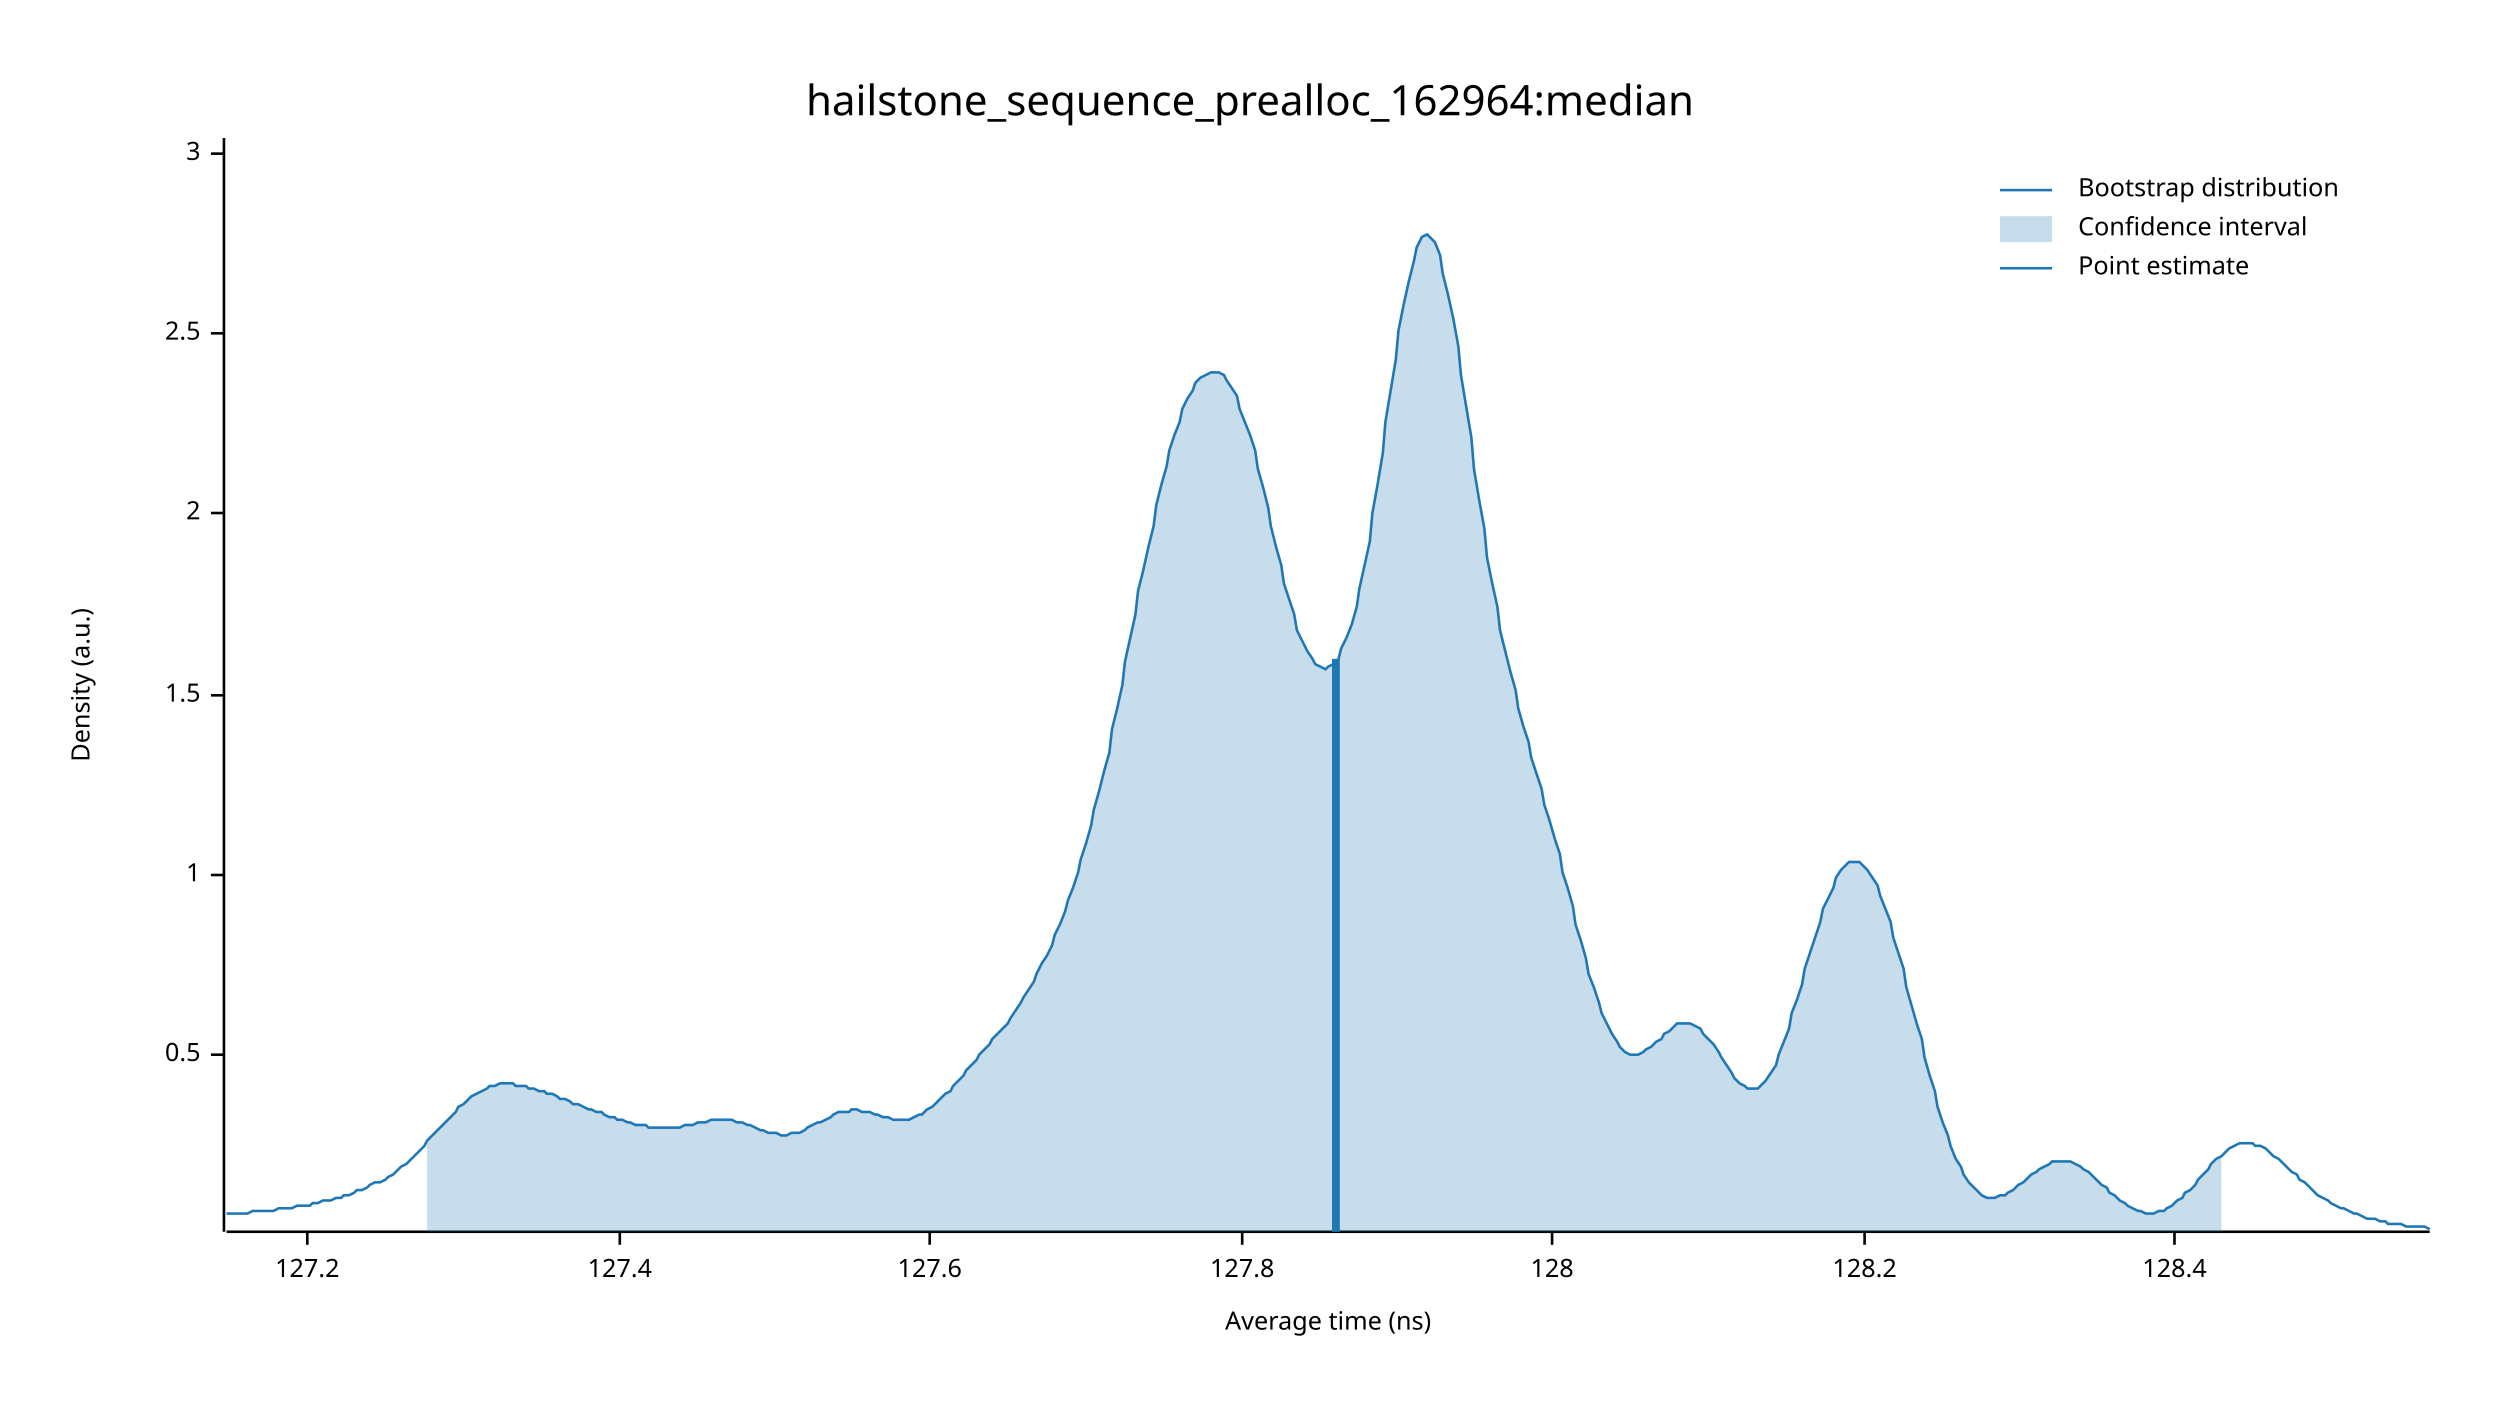
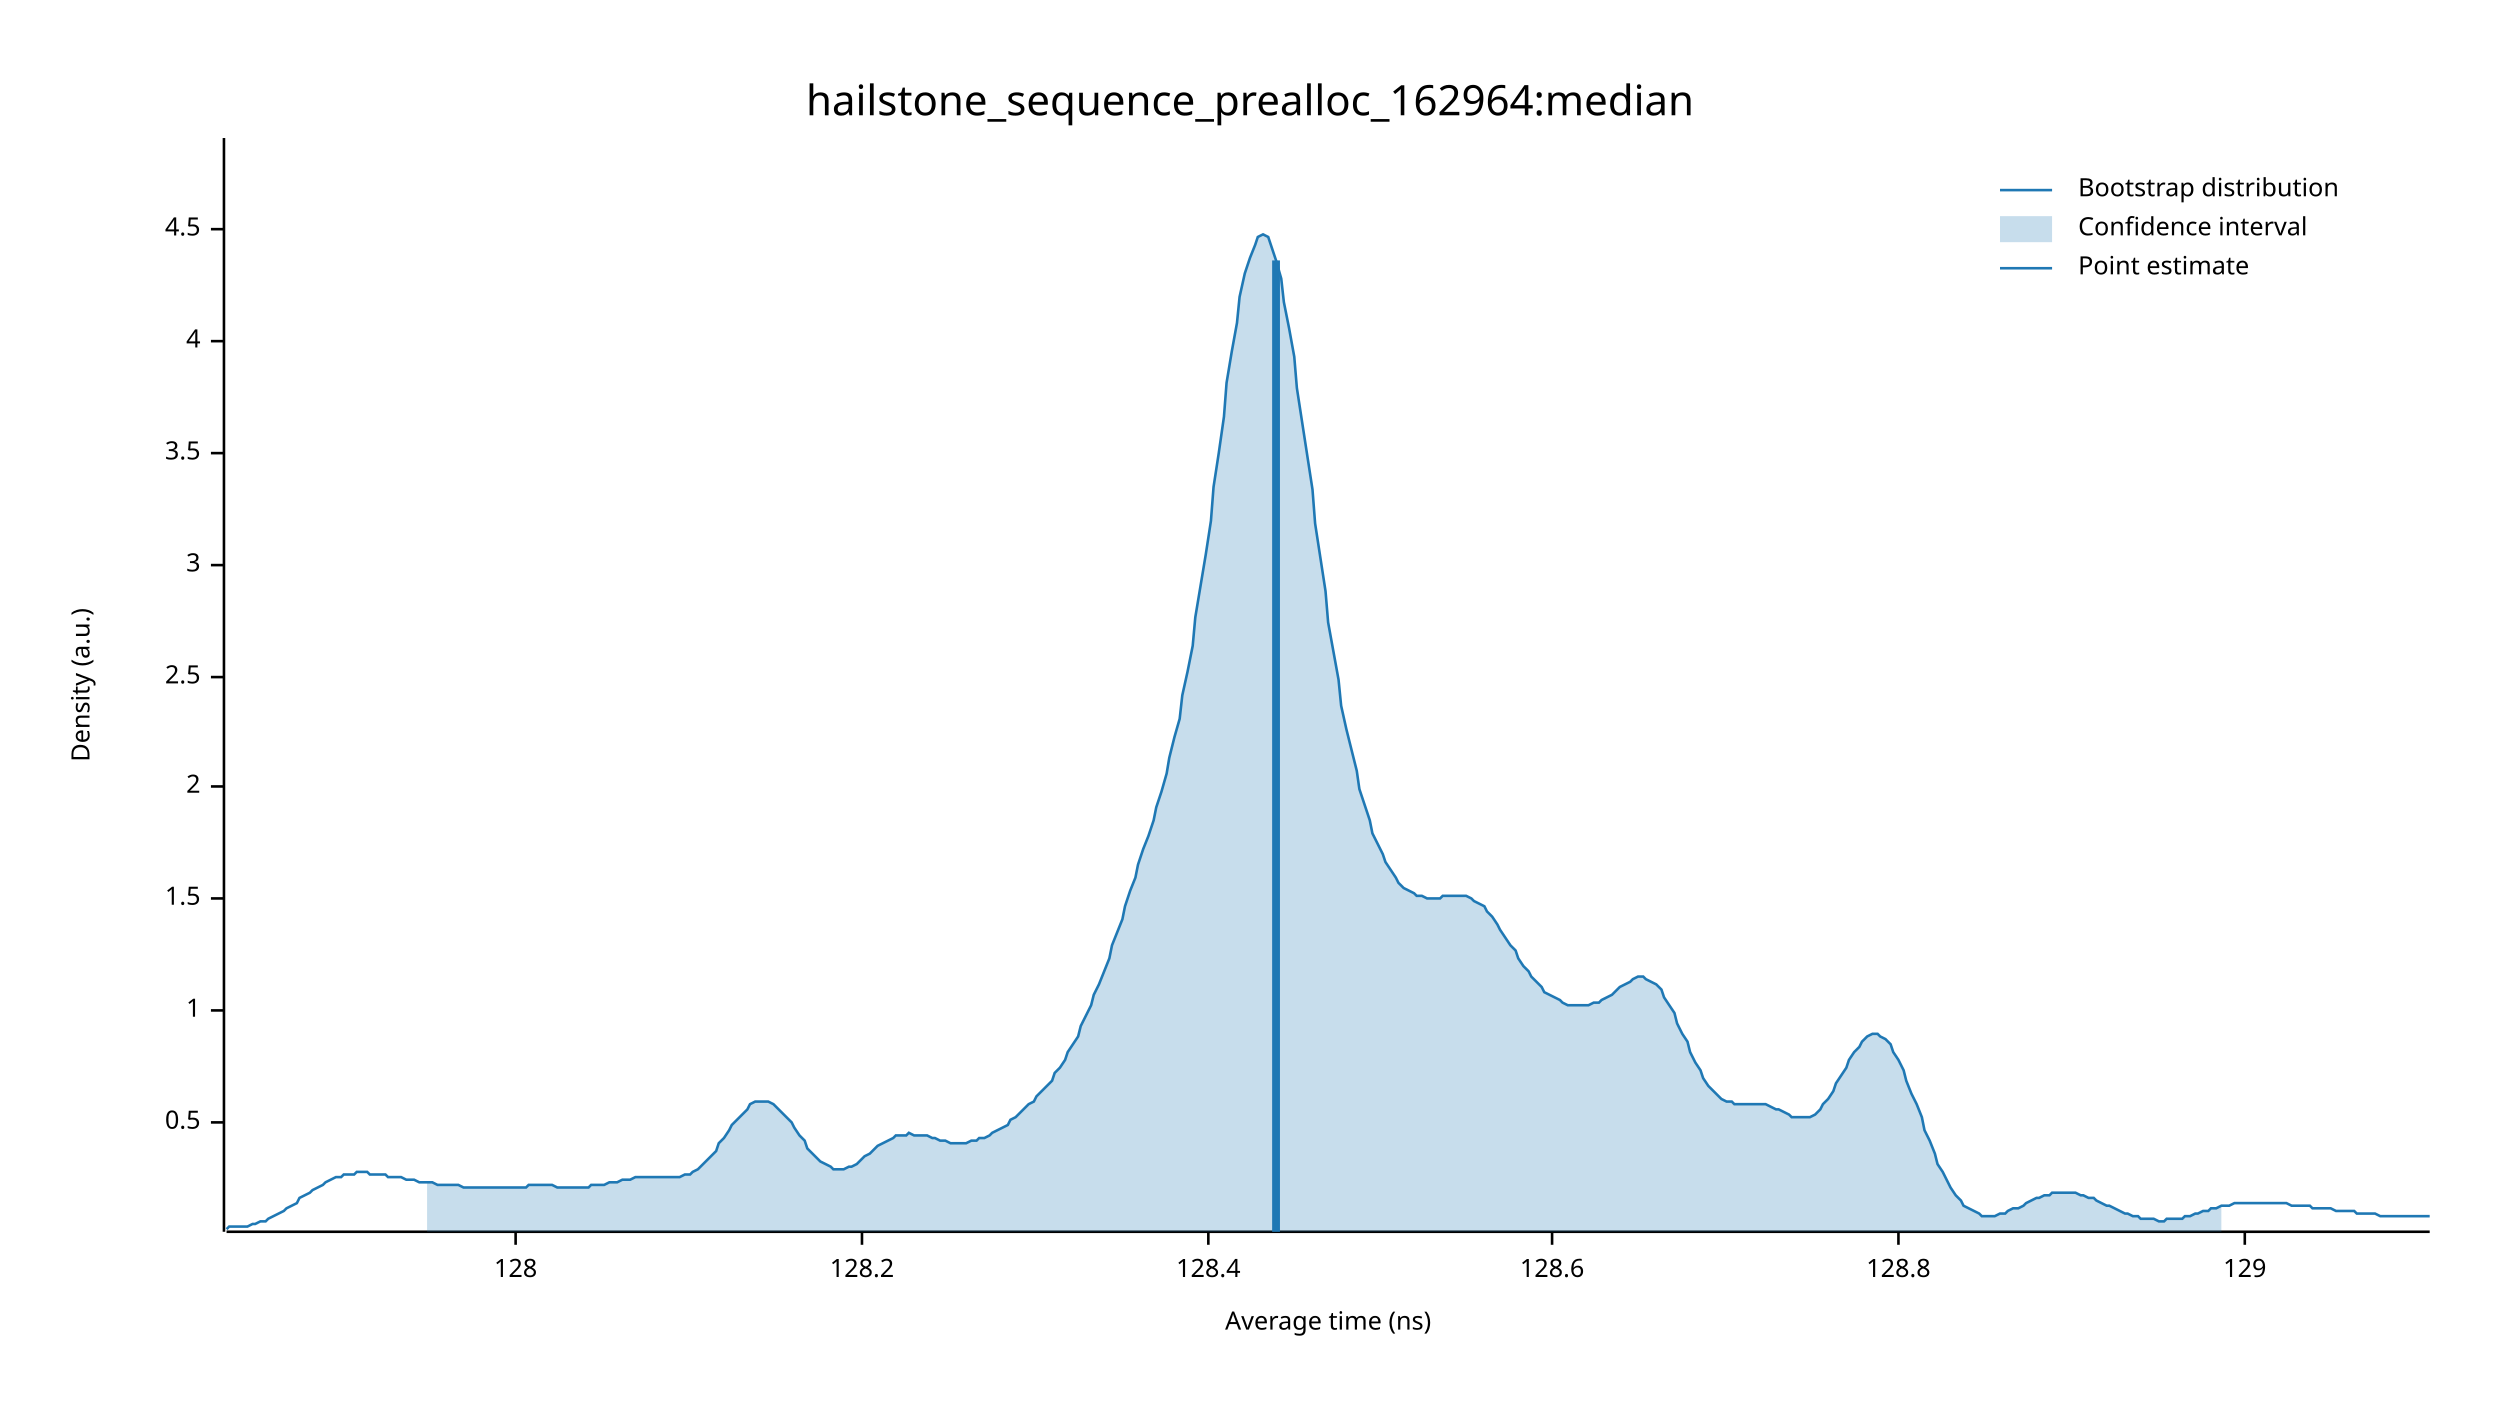
<svg xmlns="http://www.w3.org/2000/svg" width="960" height="540" viewBox="0 0 960 540">
  <text x="480" y="32" dy="0.76em" text-anchor="middle" font-family="sans-serif" font-size="16.129" opacity="1" fill="#000000">
hailstone_sequence_prealloc_162964:median
</text>
  <text x="27" y="263" dy="0.76em" text-anchor="middle" font-family="sans-serif" font-size="9.677" opacity="1" fill="#000000" transform="rotate(270, 27, 263)">
Density (a.u.)
</text>
  <text x="510" y="513" dy="-0.5ex" text-anchor="middle" font-family="sans-serif" font-size="9.677" opacity="1" fill="#000000">
Average time (ns)
</text>
  <polyline fill="none" opacity="1" stroke="#000000" stroke-width="1" points="86,53 86,473 " />
-   <text x="77" y="405" dy="0.5ex" text-anchor="end" font-family="sans-serif" font-size="9.677" opacity="1" fill="#000000">
+   <text x="77" y="431" dy="0.5ex" text-anchor="end" font-family="sans-serif" font-size="9.677" opacity="1" fill="#000000">
0.5
</text>
-   <polyline fill="none" opacity="1" stroke="#000000" stroke-width="1" points="81,405 86,405 " />
-   <text x="77" y="336" dy="0.5ex" text-anchor="end" font-family="sans-serif" font-size="9.677" opacity="1" fill="#000000">
+   <polyline fill="none" opacity="1" stroke="#000000" stroke-width="1" points="81,431 86,431 " />
+   <text x="77" y="388" dy="0.5ex" text-anchor="end" font-family="sans-serif" font-size="9.677" opacity="1" fill="#000000">
1
</text>
-   <polyline fill="none" opacity="1" stroke="#000000" stroke-width="1" points="81,336 86,336 " />
-   <text x="77" y="267" dy="0.5ex" text-anchor="end" font-family="sans-serif" font-size="9.677" opacity="1" fill="#000000">
+   <polyline fill="none" opacity="1" stroke="#000000" stroke-width="1" points="81,388 86,388 " />
+   <text x="77" y="345" dy="0.5ex" text-anchor="end" font-family="sans-serif" font-size="9.677" opacity="1" fill="#000000">
1.5
</text>
-   <polyline fill="none" opacity="1" stroke="#000000" stroke-width="1" points="81,267 86,267 " />
-   <text x="77" y="197" dy="0.5ex" text-anchor="end" font-family="sans-serif" font-size="9.677" opacity="1" fill="#000000">
+   <polyline fill="none" opacity="1" stroke="#000000" stroke-width="1" points="81,345 86,345 " />
+   <text x="77" y="302" dy="0.5ex" text-anchor="end" font-family="sans-serif" font-size="9.677" opacity="1" fill="#000000">
2
</text>
-   <polyline fill="none" opacity="1" stroke="#000000" stroke-width="1" points="81,197 86,197 " />
-   <text x="77" y="128" dy="0.5ex" text-anchor="end" font-family="sans-serif" font-size="9.677" opacity="1" fill="#000000">
+   <polyline fill="none" opacity="1" stroke="#000000" stroke-width="1" points="81,302 86,302 " />
+   <text x="77" y="260" dy="0.5ex" text-anchor="end" font-family="sans-serif" font-size="9.677" opacity="1" fill="#000000">
2.5
</text>
-   <polyline fill="none" opacity="1" stroke="#000000" stroke-width="1" points="81,128 86,128 " />
-   <text x="77" y="59" dy="0.5ex" text-anchor="end" font-family="sans-serif" font-size="9.677" opacity="1" fill="#000000">
+   <polyline fill="none" opacity="1" stroke="#000000" stroke-width="1" points="81,260 86,260 " />
+   <text x="77" y="217" dy="0.5ex" text-anchor="end" font-family="sans-serif" font-size="9.677" opacity="1" fill="#000000">
3
</text>
-   <polyline fill="none" opacity="1" stroke="#000000" stroke-width="1" points="81,59 86,59 " />
+   <polyline fill="none" opacity="1" stroke="#000000" stroke-width="1" points="81,217 86,217 " />
+   <text x="77" y="174" dy="0.5ex" text-anchor="end" font-family="sans-serif" font-size="9.677" opacity="1" fill="#000000">
+ 3.5
+ </text>
+   <polyline fill="none" opacity="1" stroke="#000000" stroke-width="1" points="81,174 86,174 " />
+   <text x="77" y="131" dy="0.5ex" text-anchor="end" font-family="sans-serif" font-size="9.677" opacity="1" fill="#000000">
+ 4
+ </text>
+   <polyline fill="none" opacity="1" stroke="#000000" stroke-width="1" points="81,131 86,131 " />
+   <text x="77" y="88" dy="0.5ex" text-anchor="end" font-family="sans-serif" font-size="9.677" opacity="1" fill="#000000">
+ 4.5
+ </text>
+   <polyline fill="none" opacity="1" stroke="#000000" stroke-width="1" points="81,88 86,88 " />
  <polyline fill="none" opacity="1" stroke="#000000" stroke-width="1" points="87,473 933,473 " />
-   <text x="118" y="483" dy="0.76em" text-anchor="middle" font-family="sans-serif" font-size="9.677" opacity="1" fill="#000000">
- 127.2
- </text>
-   <polyline fill="none" opacity="1" stroke="#000000" stroke-width="1" points="118,473 118,478 " />
-   <text x="238" y="483" dy="0.76em" text-anchor="middle" font-family="sans-serif" font-size="9.677" opacity="1" fill="#000000">
- 127.4
- </text>
-   <polyline fill="none" opacity="1" stroke="#000000" stroke-width="1" points="238,473 238,478 " />
-   <text x="357" y="483" dy="0.76em" text-anchor="middle" font-family="sans-serif" font-size="9.677" opacity="1" fill="#000000">
- 127.6
- </text>
-   <polyline fill="none" opacity="1" stroke="#000000" stroke-width="1" points="357,473 357,478 " />
-   <text x="477" y="483" dy="0.76em" text-anchor="middle" font-family="sans-serif" font-size="9.677" opacity="1" fill="#000000">
- 127.8
- </text>
-   <polyline fill="none" opacity="1" stroke="#000000" stroke-width="1" points="477,473 477,478 " />
-   <text x="596" y="483" dy="0.76em" text-anchor="middle" font-family="sans-serif" font-size="9.677" opacity="1" fill="#000000">
+   <text x="198" y="483" dy="0.76em" text-anchor="middle" font-family="sans-serif" font-size="9.677" opacity="1" fill="#000000">
128
</text>
-   <polyline fill="none" opacity="1" stroke="#000000" stroke-width="1" points="596,473 596,478 " />
-   <text x="716" y="483" dy="0.76em" text-anchor="middle" font-family="sans-serif" font-size="9.677" opacity="1" fill="#000000">
+   <polyline fill="none" opacity="1" stroke="#000000" stroke-width="1" points="198,473 198,478 " />
+   <text x="331" y="483" dy="0.76em" text-anchor="middle" font-family="sans-serif" font-size="9.677" opacity="1" fill="#000000">
128.2
</text>
-   <polyline fill="none" opacity="1" stroke="#000000" stroke-width="1" points="716,473 716,478 " />
-   <text x="835" y="483" dy="0.76em" text-anchor="middle" font-family="sans-serif" font-size="9.677" opacity="1" fill="#000000">
+   <polyline fill="none" opacity="1" stroke="#000000" stroke-width="1" points="331,473 331,478 " />
+   <text x="464" y="483" dy="0.76em" text-anchor="middle" font-family="sans-serif" font-size="9.677" opacity="1" fill="#000000">
128.4
</text>
-   <polyline fill="none" opacity="1" stroke="#000000" stroke-width="1" points="835,473 835,478 " />
-   <polyline fill="none" opacity="1" stroke="#1F78B4" stroke-width="1" points="87,466 88,466 90,466 92,466 93,466 95,466 97,465 98,465 100,465 102,465 103,465 105,465 107,464 109,464 110,464 112,464 114,463 115,463 117,463 119,463 120,462 122,462 124,461 125,461 127,461 129,460 131,460 132,459 134,459 136,458 137,457 139,457 141,456 142,455 144,454 146,454 148,453 149,452 151,451 153,449 154,448 156,447 158,445 159,444 161,442 163,440 164,438 166,436 168,434 170,432 171,431 173,429 175,427 176,425 178,424 180,422 181,421 183,420 185,419 187,418 188,417 190,417 192,416 193,416 195,416 197,416 198,417 200,417 202,417 203,418 205,418 207,419 209,419 210,420 212,420 214,421 215,422 217,422 219,423 220,424 222,424 224,425 226,426 227,426 229,427 231,427 232,428 234,429 236,429 237,430 239,430 241,431 242,431 244,432 246,432 248,432 249,433 251,433 253,433 254,433 256,433 258,433 259,433 261,433 263,432 265,432 266,432 268,431 270,431 271,431 273,430 275,430 276,430 278,430 280,430 281,430 283,431 285,431 287,432 288,432 290,433 292,434 293,434 295,435 297,435 298,435 300,436 302,436 304,435 305,435 307,435 309,434 310,433 312,432 314,431 315,431 317,430 319,429 320,428 322,427 324,427 326,427 327,426 329,426 331,427 332,427 334,427 336,428 337,428 339,429 341,429 343,430 344,430 346,430 348,430 349,430 351,429 353,428 354,428 356,426 358,425 359,424 361,422 363,420 365,419 366,417 368,415 370,413 371,411 373,409 375,407 376,405 378,403 380,401 381,399 383,397 385,395 387,393 388,391 390,388 392,385 393,383 395,380 397,377 398,374 400,370 402,367 404,363 405,359 407,355 409,350 410,346 412,341 414,335 415,330 417,324 419,317 420,311 422,304 424,296 426,289 427,280 429,272 431,263 432,254 434,245 436,236 437,227 439,219 441,210 443,202 444,194 446,186 448,179 449,173 451,167 453,162 454,157 456,153 458,150 459,147 461,145 463,144 465,143 466,143 468,143 470,144 471,146 473,149 475,152 476,157 478,162 480,167 482,173 483,180 485,187 487,195 488,202 490,210 492,217 493,224 495,230 497,236 498,242 500,246 502,250 504,253 505,255 507,256 509,257 510,256 512,255 514,253 515,249 517,245 519,240 521,233 522,226 524,217 526,208 527,197 529,186 531,174 532,162 534,150 536,138 537,127 539,117 541,108 543,100 544,95 546,91 548,90 549,91 551,93 553,98 554,105 556,113 558,122 560,133 561,144 563,156 565,168 566,180 568,192 570,203 571,214 573,224 575,233 576,242 578,250 580,258 582,265 583,272 585,279 587,285 588,291 590,297 592,303 593,309 595,315 597,322 599,328 600,335 602,341 604,348 605,355 607,361 609,368 610,374 612,379 614,385 615,389 617,393 619,397 621,400 622,402 624,404 626,405 627,405 629,405 631,404 632,403 634,402 636,400 638,399 639,397 641,396 643,394 644,393 646,393 648,393 649,393 651,394 653,395 654,397 656,399 658,401 660,404 661,406 663,409 665,412 666,414 668,416 670,417 671,418 673,418 675,418 676,417 678,415 680,412 682,409 683,405 685,400 687,395 688,389 690,384 692,378 693,372 695,366 697,360 699,354 700,349 702,345 704,341 705,337 707,334 709,332 710,331 712,331 714,331 715,332 717,334 719,337 721,340 722,344 724,349 726,354 727,360 729,366 731,372 732,379 734,386 736,393 738,399 739,406 741,413 743,419 744,425 746,431 748,436 749,440 751,445 753,448 754,451 756,454 758,456 760,458 761,459 763,460 765,460 766,460 768,459 770,459 771,458 773,457 775,455 777,454 778,453 780,451 782,450 783,449 785,448 787,447 788,446 790,446 792,446 793,446 795,446 797,447 799,448 800,449 802,450 804,452 805,453 807,455 809,456 810,458 812,459 814,461 816,462 817,463 819,464 821,465 822,465 824,466 826,466 827,466 829,465 831,465 832,464 834,463 836,461 838,460 839,458 841,457 843,455 844,453 846,451 848,449 849,447 851,445 853,444 855,442 856,441 858,440 860,439 861,439 863,439 865,439 866,440 868,440 870,441 871,442 873,444 875,445 877,447 878,448 880,450 882,451 883,453 885,454 887,456 888,457 890,459 892,460 894,461 895,462 897,463 899,464 900,464 902,465 904,466 905,466 907,467 909,468 910,468 912,468 914,469 916,469 917,470 919,470 921,470 922,470 924,471 926,471 927,471 929,471 931,471 933,472 " />
-   <polygon opacity="0.25" fill="#1F78B4" points="164,438 166,436 168,434 170,432 171,431 173,429 175,427 176,425 178,424 180,422 181,421 183,420 185,419 187,418 188,417 190,417 192,416 193,416 195,416 197,416 198,417 200,417 202,417 203,418 205,418 207,419 209,419 210,420 212,420 214,421 215,422 217,422 219,423 220,424 222,424 224,425 226,426 227,426 229,427 231,427 232,428 234,429 236,429 237,430 239,430 241,431 242,431 244,432 246,432 248,432 249,433 251,433 253,433 254,433 256,433 258,433 259,433 261,433 263,432 265,432 266,432 268,431 270,431 271,431 273,430 275,430 276,430 278,430 280,430 281,430 283,431 285,431 287,432 288,432 290,433 292,434 293,434 295,435 297,435 298,435 300,436 302,436 304,435 305,435 307,435 309,434 310,433 312,432 314,431 315,431 317,430 319,429 320,428 322,427 324,427 326,427 327,426 329,426 331,427 332,427 334,427 336,428 337,428 339,429 341,429 343,430 344,430 346,430 348,430 349,430 351,429 353,428 354,428 356,426 358,425 359,424 361,422 363,420 365,419 366,417 368,415 370,413 371,411 373,409 375,407 376,405 378,403 380,401 381,399 383,397 385,395 387,393 388,391 390,388 392,385 393,383 395,380 397,377 398,374 400,370 402,367 404,363 405,359 407,355 409,350 410,346 412,341 414,335 415,330 417,324 419,317 420,311 422,304 424,296 426,289 427,280 429,272 431,263 432,254 434,245 436,236 437,227 439,219 441,210 443,202 444,194 446,186 448,179 449,173 451,167 453,162 454,157 456,153 458,150 459,147 461,145 463,144 465,143 466,143 468,143 470,144 471,146 473,149 475,152 476,157 478,162 480,167 482,173 483,180 485,187 487,195 488,202 490,210 492,217 493,224 495,230 497,236 498,242 500,246 502,250 504,253 505,255 507,256 509,257 510,256 512,255 514,253 515,249 517,245 519,240 521,233 522,226 524,217 526,208 527,197 529,186 531,174 532,162 534,150 536,138 537,127 539,117 541,108 543,100 544,95 546,91 548,90 549,91 551,93 553,98 554,105 556,113 558,122 560,133 561,144 563,156 565,168 566,180 568,192 570,203 571,214 573,224 575,233 576,242 578,250 580,258 582,265 583,272 585,279 587,285 588,291 590,297 592,303 593,309 595,315 597,322 599,328 600,335 602,341 604,348 605,355 607,361 609,368 610,374 612,379 614,385 615,389 617,393 619,397 621,400 622,402 624,404 626,405 627,405 629,405 631,404 632,403 634,402 636,400 638,399 639,397 641,396 643,394 644,393 646,393 648,393 649,393 651,394 653,395 654,397 656,399 658,401 660,404 661,406 663,409 665,412 666,414 668,416 670,417 671,418 673,418 675,418 676,417 678,415 680,412 682,409 683,405 685,400 687,395 688,389 690,384 692,378 693,372 695,366 697,360 699,354 700,349 702,345 704,341 705,337 707,334 709,332 710,331 712,331 714,331 715,332 717,334 719,337 721,340 722,344 724,349 726,354 727,360 729,366 731,372 732,379 734,386 736,393 738,399 739,406 741,413 743,419 744,425 746,431 748,436 749,440 751,445 753,448 754,451 756,454 758,456 760,458 761,459 763,460 765,460 766,460 768,459 770,459 771,458 773,457 775,455 777,454 778,453 780,451 782,450 783,449 785,448 787,447 788,446 790,446 792,446 793,446 795,446 797,447 799,448 800,449 802,450 804,452 805,453 807,455 809,456 810,458 812,459 814,461 816,462 817,463 819,464 821,465 822,465 824,466 826,466 827,466 829,465 831,465 832,464 834,463 836,461 838,460 839,458 841,457 843,455 844,453 846,451 848,449 849,447 851,445 853,444 853,473 164,473 " />
-   <polyline fill="none" opacity="1" stroke="#1F78B4" stroke-width="3" points="513,473 513,253 " />
+   <polyline fill="none" opacity="1" stroke="#000000" stroke-width="1" points="464,473 464,478 " />
+   <text x="596" y="483" dy="0.76em" text-anchor="middle" font-family="sans-serif" font-size="9.677" opacity="1" fill="#000000">
+ 128.6
+ </text>
+   <polyline fill="none" opacity="1" stroke="#000000" stroke-width="1" points="596,473 596,478 " />
+   <text x="729" y="483" dy="0.76em" text-anchor="middle" font-family="sans-serif" font-size="9.677" opacity="1" fill="#000000">
+ 128.8
+ </text>
+   <polyline fill="none" opacity="1" stroke="#000000" stroke-width="1" points="729,473 729,478 " />
+   <text x="862" y="483" dy="0.76em" text-anchor="middle" font-family="sans-serif" font-size="9.677" opacity="1" fill="#000000">
+ 129
+ </text>
+   <polyline fill="none" opacity="1" stroke="#000000" stroke-width="1" points="862,473 862,478 " />
+   <polyline fill="none" opacity="1" stroke="#1F78B4" stroke-width="1" points="87,472 88,471 90,471 92,471 93,471 95,471 97,470 98,470 100,469 102,469 103,468 105,467 107,466 109,465 110,464 112,463 114,462 115,460 117,459 119,458 120,457 122,456 124,455 125,454 127,453 129,452 131,452 132,451 134,451 136,451 137,450 139,450 141,450 142,451 144,451 146,451 148,451 149,452 151,452 153,452 154,452 156,453 158,453 159,453 161,454 163,454 164,454 166,454 168,455 170,455 171,455 173,455 175,455 176,455 178,456 180,456 181,456 183,456 185,456 187,456 188,456 190,456 192,456 193,456 195,456 197,456 198,456 200,456 202,456 203,455 205,455 207,455 209,455 210,455 212,455 214,456 215,456 217,456 219,456 220,456 222,456 224,456 226,456 227,455 229,455 231,455 232,455 234,454 236,454 237,454 239,453 241,453 242,453 244,452 246,452 248,452 249,452 251,452 253,452 254,452 256,452 258,452 259,452 261,452 263,451 265,451 266,450 268,449 270,447 271,446 273,444 275,442 276,439 278,437 280,434 281,432 283,430 285,428 287,426 288,424 290,423 292,423 293,423 295,423 297,424 298,425 300,427 302,429 304,431 305,433 307,436 309,438 310,441 312,443 314,445 315,446 317,447 319,448 320,449 322,449 324,449 326,448 327,448 329,447 331,445 332,444 334,443 336,441 337,440 339,439 341,438 343,437 344,436 346,436 348,436 349,435 351,436 353,436 354,436 356,436 358,437 359,437 361,438 363,438 365,439 366,439 368,439 370,439 371,439 373,438 375,438 376,437 378,437 380,436 381,435 383,434 385,433 387,432 388,430 390,429 392,427 393,426 395,424 397,423 398,421 400,419 402,417 404,415 405,412 407,410 409,407 410,404 412,401 414,398 415,394 417,390 419,386 420,382 422,378 424,373 426,368 427,363 429,358 431,353 432,348 434,342 436,337 437,332 439,326 441,321 443,315 444,310 446,304 448,297 449,291 451,283 453,276 454,267 456,258 458,248 459,237 461,225 463,213 465,200 466,187 468,174 470,160 471,147 473,135 475,124 476,114 478,105 480,99 482,94 483,91 485,90 487,91 488,94 490,100 492,107 493,116 495,126 497,137 498,149 500,162 502,175 504,188 505,201 507,214 509,227 510,239 512,250 514,261 515,271 517,280 519,288 521,296 522,303 524,309 526,315 527,320 529,324 531,328 532,331 534,334 536,337 537,339 539,341 541,342 543,343 544,344 546,344 548,345 549,345 551,345 553,345 554,344 556,344 558,344 560,344 561,344 563,344 565,345 566,346 568,347 570,348 571,350 573,352 575,355 576,357 578,360 580,363 582,365 583,368 585,371 587,373 588,375 590,377 592,379 593,381 595,382 597,383 599,384 600,385 602,386 604,386 605,386 607,386 609,386 610,386 612,385 614,385 615,384 617,383 619,382 621,380 622,379 624,378 626,377 627,376 629,375 631,375 632,376 634,377 636,378 638,380 639,383 641,386 643,389 644,393 646,397 648,400 649,404 651,408 653,411 654,414 656,417 658,419 660,421 661,422 663,423 665,423 666,424 668,424 670,424 671,424 673,424 675,424 676,424 678,424 680,425 682,426 683,426 685,427 687,428 688,429 690,429 692,429 693,429 695,429 697,428 699,426 700,424 702,422 704,419 705,416 707,413 709,410 710,407 712,404 714,402 715,400 717,398 719,397 721,397 722,398 724,399 726,401 727,404 729,407 731,411 732,415 734,420 736,424 738,429 739,434 741,438 743,443 744,447 746,450 748,454 749,456 751,459 753,461 754,463 756,464 758,465 760,466 761,467 763,467 765,467 766,467 768,466 770,466 771,465 773,464 775,464 777,463 778,462 780,461 782,460 783,460 785,459 787,459 788,458 790,458 792,458 793,458 795,458 797,458 799,459 800,459 802,460 804,460 805,461 807,462 809,463 810,463 812,464 814,465 816,466 817,466 819,467 821,467 822,468 824,468 826,468 827,468 829,469 831,469 832,468 834,468 836,468 838,468 839,467 841,467 843,466 844,466 846,465 848,465 849,464 851,464 853,463 855,463 856,463 858,462 860,462 861,462 863,462 865,462 866,462 868,462 870,462 871,462 873,462 875,462 877,462 878,462 880,463 882,463 883,463 885,463 887,463 888,464 890,464 892,464 894,464 895,464 897,465 899,465 900,465 902,465 904,465 905,466 907,466 909,466 910,466 912,466 914,467 916,467 917,467 919,467 921,467 922,467 924,467 926,467 927,467 929,467 931,467 933,467 " />
+   <polygon opacity="0.25" fill="#1F78B4" points="164,454 166,454 168,455 170,455 171,455 173,455 175,455 176,455 178,456 180,456 181,456 183,456 185,456 187,456 188,456 190,456 192,456 193,456 195,456 197,456 198,456 200,456 202,456 203,455 205,455 207,455 209,455 210,455 212,455 214,456 215,456 217,456 219,456 220,456 222,456 224,456 226,456 227,455 229,455 231,455 232,455 234,454 236,454 237,454 239,453 241,453 242,453 244,452 246,452 248,452 249,452 251,452 253,452 254,452 256,452 258,452 259,452 261,452 263,451 265,451 266,450 268,449 270,447 271,446 273,444 275,442 276,439 278,437 280,434 281,432 283,430 285,428 287,426 288,424 290,423 292,423 293,423 295,423 297,424 298,425 300,427 302,429 304,431 305,433 307,436 309,438 310,441 312,443 314,445 315,446 317,447 319,448 320,449 322,449 324,449 326,448 327,448 329,447 331,445 332,444 334,443 336,441 337,440 339,439 341,438 343,437 344,436 346,436 348,436 349,435 351,436 353,436 354,436 356,436 358,437 359,437 361,438 363,438 365,439 366,439 368,439 370,439 371,439 373,438 375,438 376,437 378,437 380,436 381,435 383,434 385,433 387,432 388,430 390,429 392,427 393,426 395,424 397,423 398,421 400,419 402,417 404,415 405,412 407,410 409,407 410,404 412,401 414,398 415,394 417,390 419,386 420,382 422,378 424,373 426,368 427,363 429,358 431,353 432,348 434,342 436,337 437,332 439,326 441,321 443,315 444,310 446,304 448,297 449,291 451,283 453,276 454,267 456,258 458,248 459,237 461,225 463,213 465,200 466,187 468,174 470,160 471,147 473,135 475,124 476,114 478,105 480,99 482,94 483,91 485,90 487,91 488,94 490,100 492,107 493,116 495,126 497,137 498,149 500,162 502,175 504,188 505,201 507,214 509,227 510,239 512,250 514,261 515,271 517,280 519,288 521,296 522,303 524,309 526,315 527,320 529,324 531,328 532,331 534,334 536,337 537,339 539,341 541,342 543,343 544,344 546,344 548,345 549,345 551,345 553,345 554,344 556,344 558,344 560,344 561,344 563,344 565,345 566,346 568,347 570,348 571,350 573,352 575,355 576,357 578,360 580,363 582,365 583,368 585,371 587,373 588,375 590,377 592,379 593,381 595,382 597,383 599,384 600,385 602,386 604,386 605,386 607,386 609,386 610,386 612,385 614,385 615,384 617,383 619,382 621,380 622,379 624,378 626,377 627,376 629,375 631,375 632,376 634,377 636,378 638,380 639,383 641,386 643,389 644,393 646,397 648,400 649,404 651,408 653,411 654,414 656,417 658,419 660,421 661,422 663,423 665,423 666,424 668,424 670,424 671,424 673,424 675,424 676,424 678,424 680,425 682,426 683,426 685,427 687,428 688,429 690,429 692,429 693,429 695,429 697,428 699,426 700,424 702,422 704,419 705,416 707,413 709,410 710,407 712,404 714,402 715,400 717,398 719,397 721,397 722,398 724,399 726,401 727,404 729,407 731,411 732,415 734,420 736,424 738,429 739,434 741,438 743,443 744,447 746,450 748,454 749,456 751,459 753,461 754,463 756,464 758,465 760,466 761,467 763,467 765,467 766,467 768,466 770,466 771,465 773,464 775,464 777,463 778,462 780,461 782,460 783,460 785,459 787,459 788,458 790,458 792,458 793,458 795,458 797,458 799,459 800,459 802,460 804,460 805,461 807,462 809,463 810,463 812,464 814,465 816,466 817,466 819,467 821,467 822,468 824,468 826,468 827,468 829,469 831,469 832,468 834,468 836,468 838,468 839,467 841,467 843,466 844,466 846,465 848,465 849,464 851,464 853,463 853,473 164,473 " />
+   <polyline fill="none" opacity="1" stroke="#1F78B4" stroke-width="3" points="490,473 490,100 " />
  <text x="798" y="68" dy="0.76em" text-anchor="start" font-family="sans-serif" font-size="9.677" opacity="1" fill="#000000">
Bootstrap distribution
</text>
  <text x="798" y="83" dy="0.76em" text-anchor="start" font-family="sans-serif" font-size="9.677" opacity="1" fill="#000000">
Confidence interval
</text>
  <text x="798" y="98" dy="0.76em" text-anchor="start" font-family="sans-serif" font-size="9.677" opacity="1" fill="#000000">
Point estimate
</text>
  <polyline fill="none" opacity="1" stroke="#1F78B4" stroke-width="1" points="768,73 788,73 " />
  <rect x="768" y="83" width="20" height="10" opacity="0.25" fill="#1F78B4" stroke="none" />
  <polyline fill="none" opacity="1" stroke="#1F78B4" stroke-width="1" points="768,103 788,103 " />
</svg>
